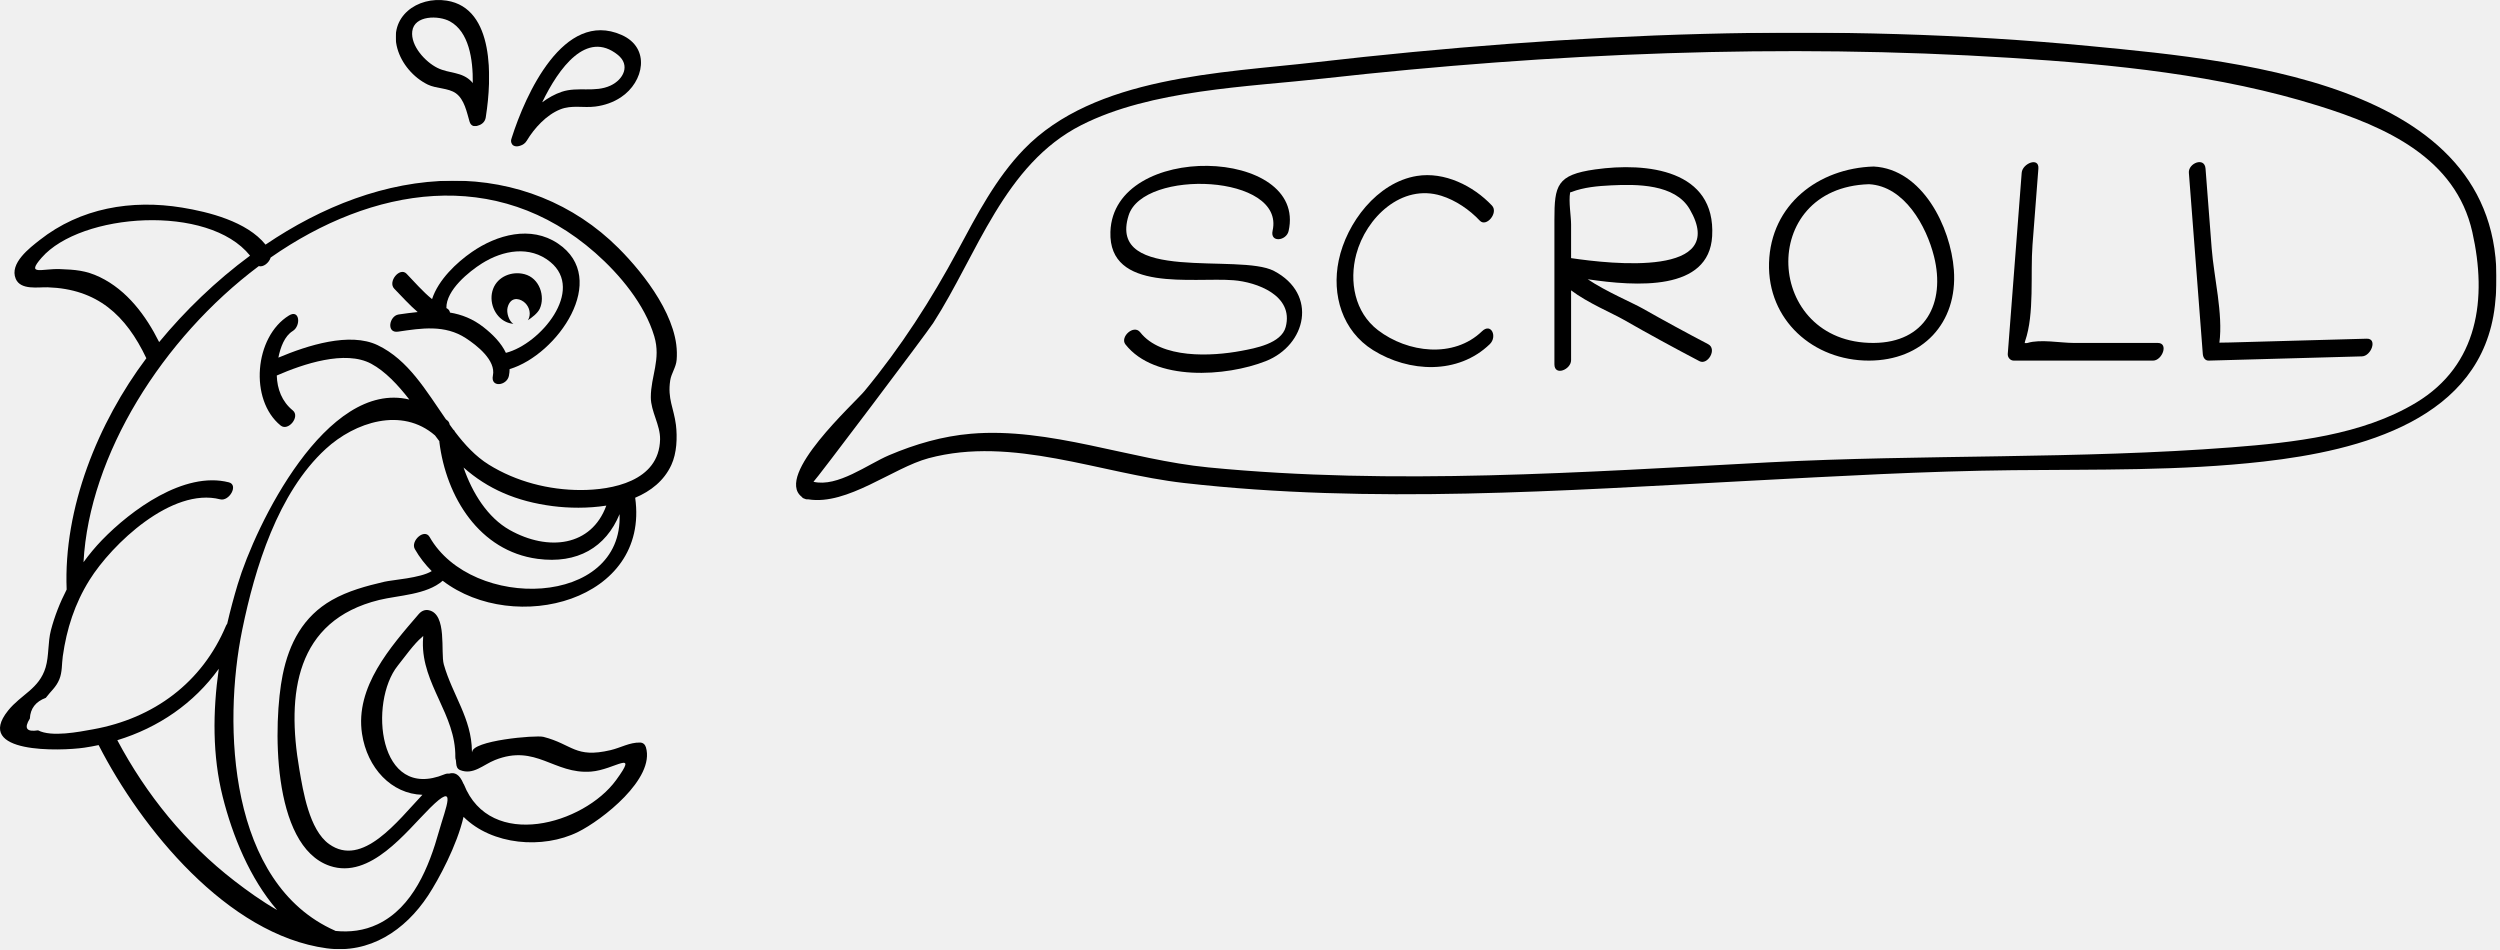
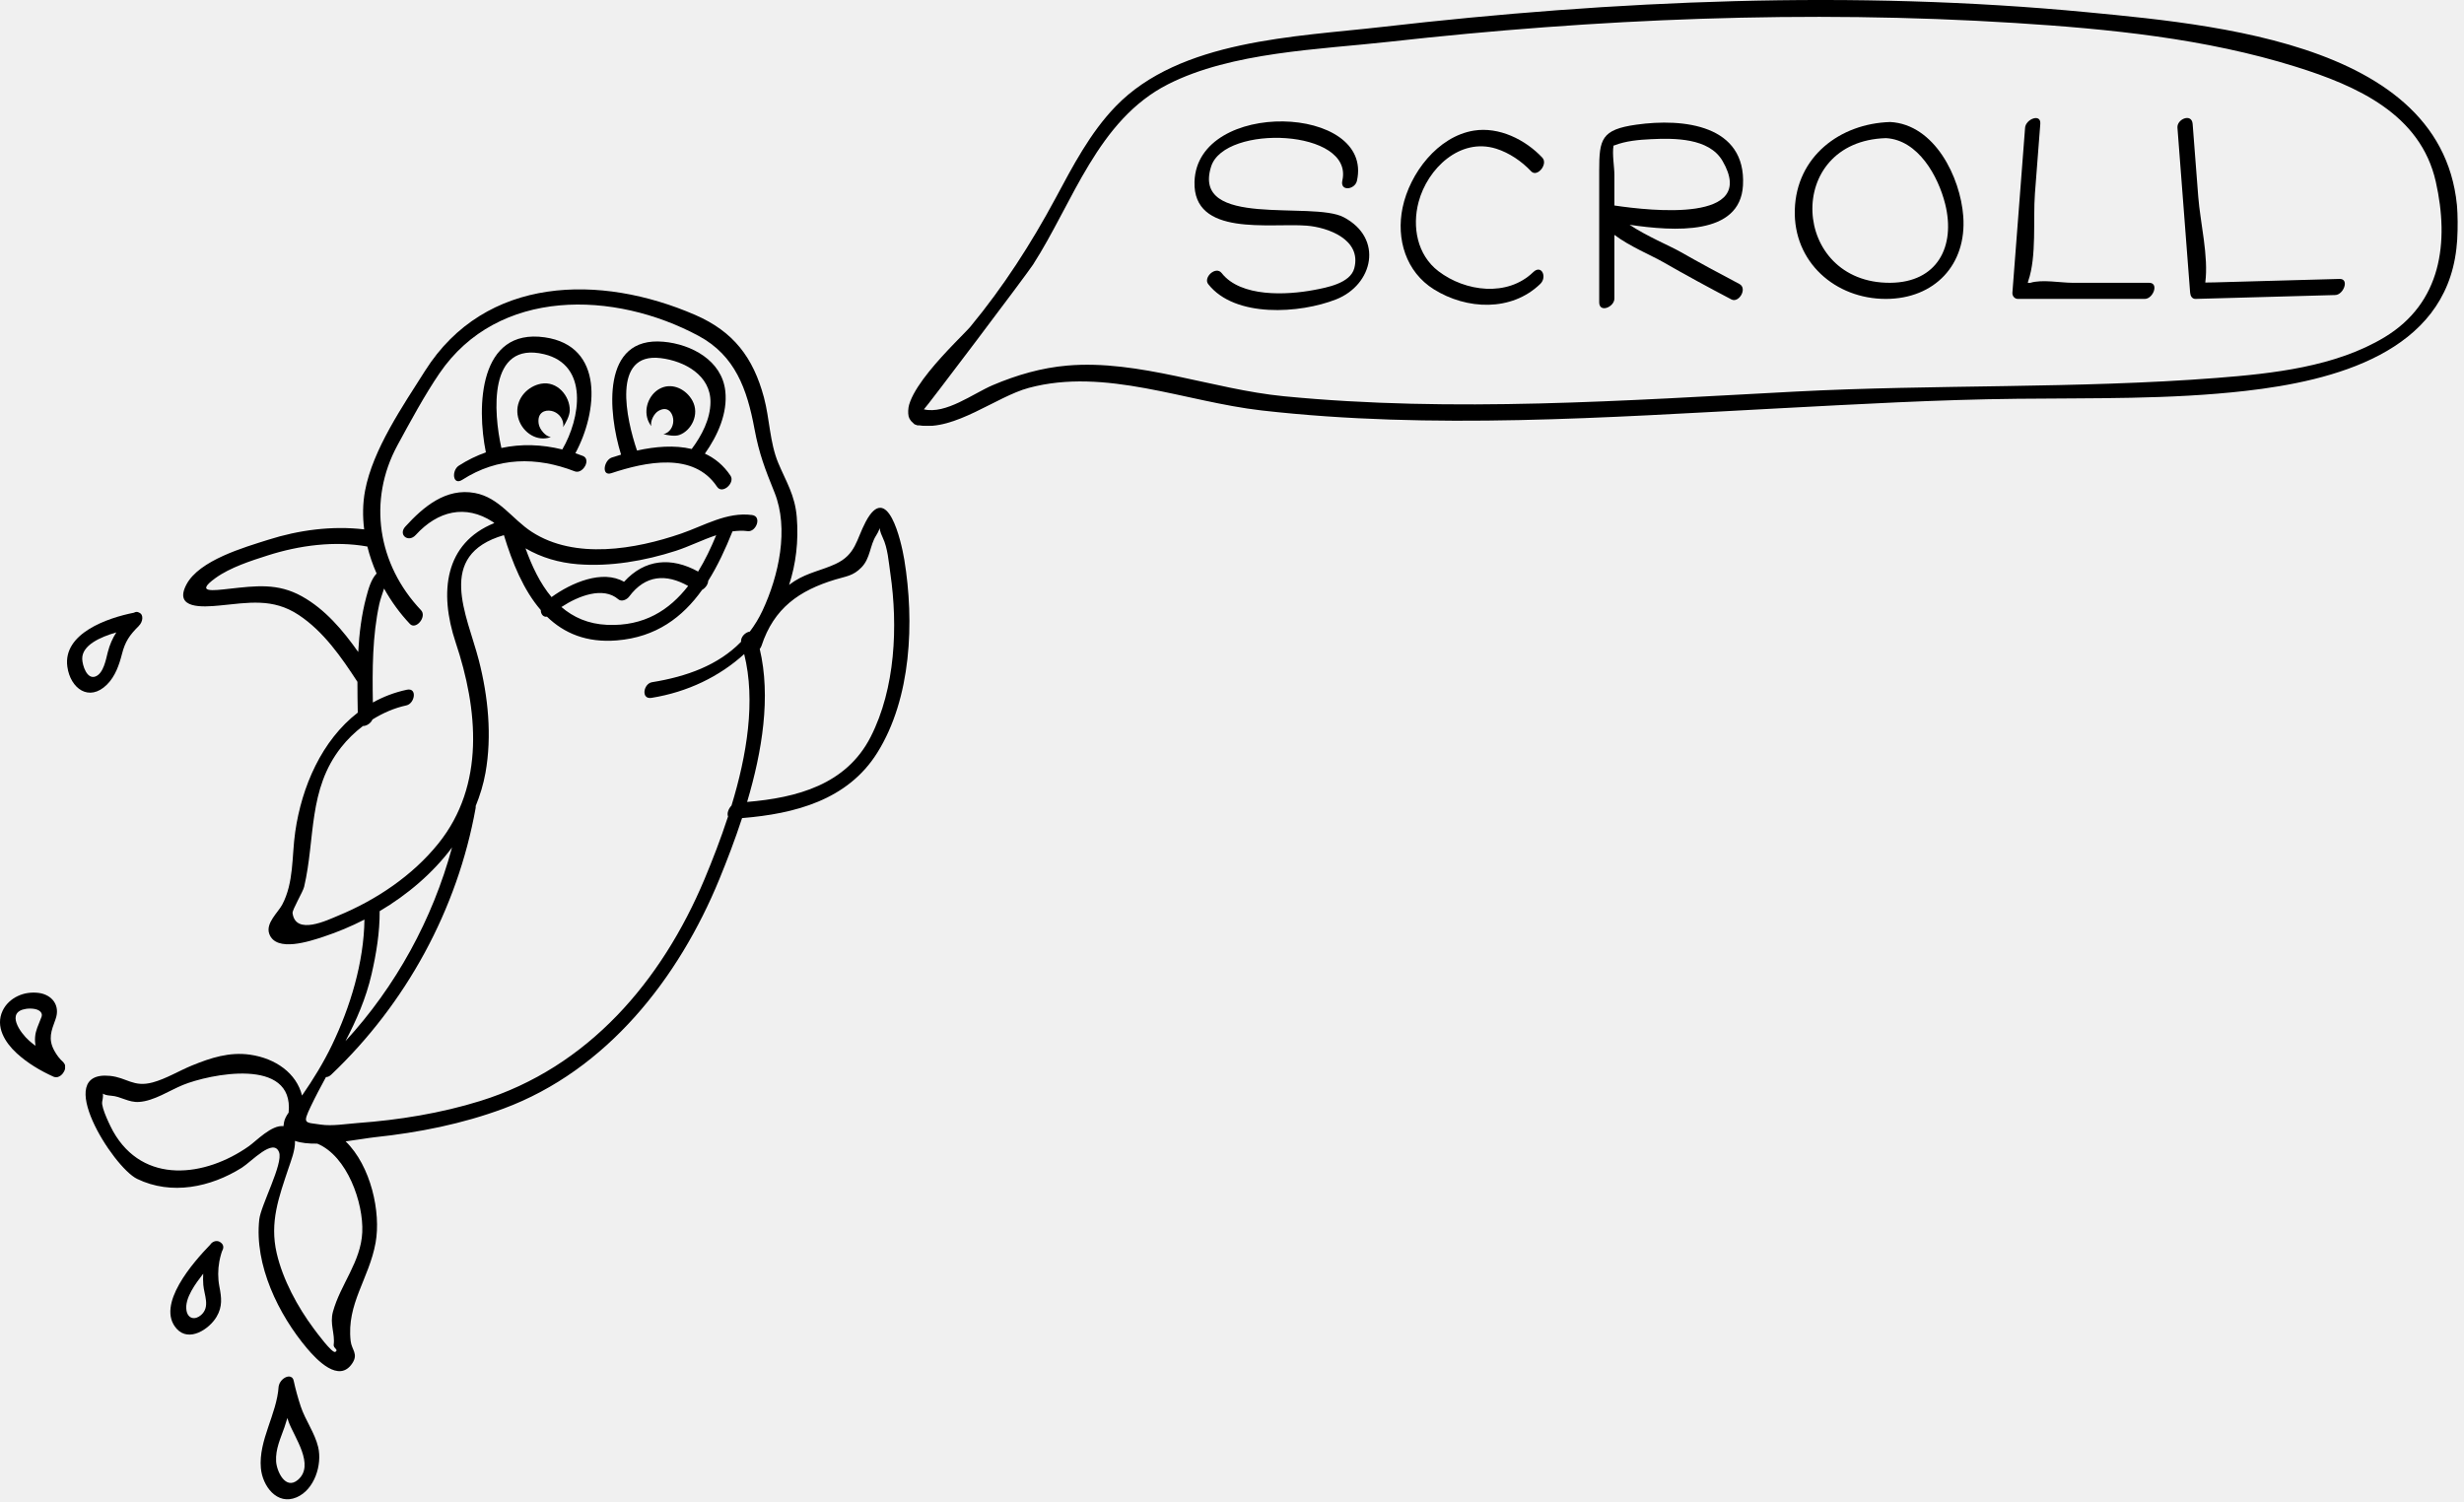
- <svg xmlns="http://www.w3.org/2000/svg" xmlns:xlink="http://www.w3.org/1999/xlink" width="258px" height="98px" viewBox="0 0 258 98" version="1.1">
+ <svg xmlns="http://www.w3.org/2000/svg" xmlns:xlink="http://www.w3.org/1999/xlink" width="279px" height="170px" viewBox="0 0 279 170" version="1.1">
  <defs>
-     <polygon id="path-1" points="0.15 0.412 175.64 0.412 175.64 48.649 0.15 48.649" />
-     <polygon id="path-3" points="0.839 0.044 10.476 0.044 10.476 13.066 0.839 13.066" />
-     <polygon id="path-5" points="0 0.689 69.86 0.689 69.86 80 0 80" />
+     <polygon id="path-1" points="0 0.615 7.391 0.615 7.391 10.204 0 10.204" />
+     <polygon id="path-3" points="0.813 0.226 176.302 0.226 176.302 48.462 0.813 48.462" />
  </defs>
  <g id="Page-1" stroke="none" stroke-width="1" fill="none" fill-rule="evenodd">
-     <g id="POST--VIDEO-Copy" transform="translate(-590, -746)">
-       <g id="Page-1" transform="translate(590, 745)">
-         <path d="M131.482,28.965 C127.906,27.084 114.246,30.29 116.474,23.227 C117.999,18.387 132.644,18.98 131.333,24.806 C131.047,26.081 132.755,25.863 132.984,24.841 C134.929,16.198 114.901,15.525 114.594,24.93 C114.388,31.223 123.118,29.591 127.302,29.921 C129.656,30.105 133.542,31.47 132.685,34.743 C132.237,36.456 129.53,36.94 128.099,37.209 C125.038,37.785 119.835,38.054 117.669,35.291 C117.002,34.441 115.553,35.785 116.145,36.541 C119.169,40.398 126.552,39.874 130.624,38.27 C134.823,36.614 136.03,31.357 131.482,28.965" id="Fill-1" fill="#000000" />
-         <path d="M148.749,21.205 C150.234,21.671 151.649,22.639 152.716,23.772 C153.391,24.489 154.666,22.953 153.972,22.216 C152.046,20.17 149.064,18.698 146.222,19.158 C142.129,19.82 138.961,23.997 138.155,27.877 C137.413,31.444 138.531,35.156 141.702,37.134 C145.411,39.447 150.471,39.682 153.745,36.518 C154.552,35.739 153.888,34.274 152.942,35.188 C150.027,38.005 145.269,37.415 142.208,35.075 C139.803,33.236 139.217,30.053 139.968,27.234 C140.974,23.458 144.655,19.92 148.749,21.205" id="Fill-3" fill="#000000" />
-         <path d="M162.136,27.638 L162.136,24.164 C162.136,23.289 161.869,21.84 162.037,20.856 C162.074,20.846 162.106,20.841 162.158,20.82 C163.469,20.319 164.884,20.197 166.275,20.129 C168.903,20.002 172.852,19.972 174.375,22.584 C178.472,29.61 166.301,28.256 162.136,27.638 M176.695,25.368 C177.08,18.516 169.975,17.727 164.607,18.486 C160.665,19.043 160.415,20.123 160.415,23.666 L160.415,28.642 C160.414,28.662 160.415,28.68 160.415,28.7 L160.415,38.596 C160.415,39.845 162.136,39.146 162.136,38.168 L162.136,30.963 C163.851,32.262 166.362,33.306 167.597,34.013 C170.164,35.482 172.765,36.9 175.386,38.274 C176.229,38.716 177.242,37.023 176.283,36.52 C174.007,35.327 171.748,34.099 169.514,32.832 C168.494,32.254 165.711,31.074 163.854,29.82 C168.859,30.559 176.372,31.08 176.695,25.368" id="Fill-5" fill="#000000" />
-         <path d="M193.369,36.391 C182.113,36.462 181.302,20.359 192.88,20.01 C196.535,20.204 198.809,24.33 199.593,27.474 C200.794,32.297 198.687,36.357 193.369,36.391 M193.369,18.185 C187.658,18.358 182.743,22.111 182.564,28.124 C182.39,34.036 187.139,38.222 192.88,38.215 C198.378,38.208 202.046,34.353 201.639,28.856 C201.31,24.43 198.401,18.454 193.369,18.185" id="Fill-7" fill="#000000" />
-         <path d="M222.682,36.391 L214.019,36.391 C212.654,36.391 210.553,35.983 209.246,36.391 C209.17,36.415 209.061,36.412 208.947,36.404 C208.953,36.339 208.967,36.271 208.991,36.203 C209.971,33.395 209.527,29.234 209.754,26.274 C209.956,23.65 210.159,21.025 210.361,18.4 C210.455,17.163 208.713,17.864 208.639,18.829 C208.16,25.058 207.681,31.288 207.202,37.517 C207.174,37.875 207.451,38.215 207.818,38.215 L222.193,38.215 C223.141,38.215 223.838,36.391 222.682,36.391" id="Fill-9" fill="#000000" />
-         <path d="M244.246,35.953 C241.364,36.033 238.482,36.113 235.6,36.192 C233.777,36.243 231.955,36.293 230.133,36.344 C229.781,36.353 229.407,36.347 229.042,36.362 C229.433,33.4 228.471,29.571 228.246,26.641 C228.034,23.894 227.823,21.147 227.611,18.4 C227.516,17.156 225.815,17.848 225.891,18.829 C226.37,25.058 226.849,31.288 227.328,37.517 C227.354,37.864 227.538,38.226 227.944,38.215 C233.215,38.069 238.486,37.923 243.758,37.777 C244.702,37.751 245.396,35.921 244.246,35.953" id="Fill-11" fill="#000000" />
-         <g id="Group-15" transform="translate(82, 3.9561)">
+     <g id="POST--VIDEO-Copy" transform="translate(-151, -608)">
+       <g id="Page-1" transform="translate(151, 607)">
+         <path d="M98.59,84.433 C95.823,89.862 90.218,91.334 84.596,91.807 C86.305,86.067 87.309,79.887 86.024,74.483 C86.11,74.381 86.18,74.266 86.223,74.135 C87.629,69.847 90.506,67.865 94.562,66.63 C95.835,66.242 96.587,66.226 97.537,65.257 C98.567,64.207 98.478,62.768 99.212,61.628 C99.93,60.513 99.279,60.474 99.957,61.887 C100.524,63.069 100.63,64.664 100.817,65.946 C101.683,71.895 101.383,78.952 98.59,84.433 M71.234,68.561 C73.076,66.08 75.432,65.954 77.92,67.351 C75.805,70.078 72.934,71.94 68.75,71.755 C66.596,71.66 64.918,70.894 63.57,69.735 C65.485,68.475 68.293,67.376 70.016,68.864 C70.385,69.183 70.988,68.891 71.234,68.561 M79.048,65.722 C76.026,64.05 73.014,64.289 70.66,66.88 C68.214,65.47 64.704,66.98 62.451,68.612 C61.152,67.065 60.23,65.105 59.504,63.092 C61.304,64.138 63.294,64.717 65.409,64.889 C69.11,65.188 73.014,64.506 76.526,63.372 C78.028,62.887 79.545,62.116 81.096,61.605 C80.504,63.035 79.836,64.437 79.048,65.722 M79.772,100.551 C74.931,112.097 66.587,121.879 54.392,125.665 C49.897,127.061 45.179,127.824 40.491,128.165 C39.203,128.26 37.617,128.537 36.322,128.344 C34.503,128.073 34.224,128.307 35.192,126.279 C35.74,125.133 36.322,124.038 36.91,122.96 C37.086,122.967 37.289,122.894 37.51,122.684 C45.982,114.637 51.79,103.997 53.858,92.496 C53.873,92.41 53.86,92.348 53.86,92.276 C54.352,91.068 54.738,89.813 54.972,88.502 C55.719,84.312 55.273,79.855 54.216,75.754 C52.899,70.639 49.262,63.862 57.058,61.596 C58.012,64.725 59.275,67.822 61.235,70.083 C61.228,70.532 61.509,70.901 61.936,70.831 C63.864,72.698 66.403,73.797 69.848,73.516 C74.302,73.152 77.293,70.886 79.505,67.789 C79.883,67.579 80.182,67.157 80.187,66.774 C81.269,65.054 82.155,63.138 82.939,61.171 C83.509,61.095 84.083,61.066 84.666,61.143 C85.611,61.268 86.312,59.473 85.155,59.319 C82.304,58.94 79.742,60.52 77.131,61.419 C71.945,63.203 65.107,64.395 60.22,61.23 C57.986,59.783 56.539,57.339 53.767,56.824 C50.497,56.216 47.943,58.384 45.895,60.629 C45.05,61.556 46.239,62.495 47.073,61.58 C49.572,58.839 52.714,58.088 55.802,60.094 C55.862,60.133 55.916,60.185 55.976,60.228 C50.351,62.496 49.692,68.058 51.596,73.753 C54.114,81.289 54.96,89.89 49.642,96.508 C46.707,100.16 42.579,102.921 38.268,104.695 C37.107,105.173 33.472,106.964 33.127,104.401 C33.075,104.018 34.299,102.003 34.436,101.42 C35.723,95.929 34.854,90.405 38.642,85.605 C39.335,84.727 40.169,83.915 41.094,83.21 C41.495,83.217 41.99,82.905 42.173,82.472 C43.369,81.727 44.673,81.162 46.012,80.875 C46.967,80.67 47.287,78.84 46.066,79.102 C44.66,79.403 43.381,79.9 42.219,80.55 C42.157,76.836 42.162,73.01 42.949,69.392 C43.041,68.974 43.304,68.191 43.488,67.644 C44.311,69.12 45.306,70.481 46.416,71.652 C47.094,72.367 48.368,70.83 47.672,70.095 C42.776,64.93 41.6,57.686 45.01,51.408 C46.447,48.762 48.067,45.761 49.754,43.284 C56.4,33.53 69.58,33.911 79.104,39.034 C83.258,41.269 84.595,45.082 85.428,49.555 C85.968,52.453 86.638,54.122 87.699,56.765 C89.352,60.875 88.192,66.187 86.329,70.161 C85.92,71.033 85.44,71.81 84.905,72.516 C84.398,72.583 83.856,73.126 83.908,73.675 C81.325,76.325 77.749,77.616 73.83,78.249 C72.861,78.406 72.542,80.221 73.776,80.022 C77.867,79.361 81.468,77.606 84.265,75.064 C85.588,80.36 84.567,86.521 82.829,92.216 C82.481,92.57 82.289,93.124 82.439,93.451 C81.616,95.971 80.681,98.381 79.772,100.551 M41.02,140.531 C40.867,143.888 38.555,146.427 37.702,149.525 C37.315,150.935 37.952,152.016 37.784,153.264 C37.728,153.687 38.383,153.818 37.971,154.082 C37.629,154.302 35.816,151.833 35.534,151.455 C33.688,148.976 32.034,145.925 31.334,142.92 C30.508,139.371 31.586,136.534 32.676,133.257 C32.93,132.493 33.444,131.236 33.402,130.185 C34.066,130.427 34.952,130.512 35.929,130.501 C39.322,131.905 41.17,137.213 41.02,140.531 M28.18,130.788 C23.256,134.264 16.233,135.195 12.802,129.097 C12.629,128.789 11.422,126.439 11.572,125.741 C11.668,125.298 11.675,125.016 11.649,124.836 C11.803,124.938 12.084,125.038 12.572,125.071 C13.708,125.146 14.531,125.859 15.755,125.777 C17.444,125.663 19.178,124.486 20.694,123.863 C23.665,122.643 33.322,120.621 32.682,126.982 C32.426,127.346 32.223,127.716 32.164,128.063 C32.135,128.242 32.113,128.388 32.097,128.521 C30.77,128.343 29.014,130.199 28.18,130.788 M51.185,96.963 C48.974,105.101 44.834,112.674 39.118,118.889 C40.344,116.534 41.43,114.105 42.076,111.3 C42.608,108.995 43.003,106.559 42.989,104.174 C46.152,102.303 49.016,99.863 51.185,96.963 M34.194,68.53 C31.444,66.997 28.977,67.338 25.946,67.67 C24.195,67.862 22.011,68.181 24.394,66.458 C26.063,65.252 28.426,64.496 30.333,63.888 C33.89,62.755 37.884,62.219 41.596,62.886 C41.854,63.928 42.208,64.951 42.643,65.939 C41.991,66.63 41.703,67.753 41.474,68.604 C40.934,70.612 40.679,72.712 40.561,74.831 C38.825,72.364 36.811,69.989 34.194,68.53 M98.014,60.102 C96.951,62.118 96.913,63.786 94.615,64.857 C93.048,65.587 91.516,65.824 89.995,66.781 C89.769,66.923 89.562,67.079 89.35,67.231 C90.116,64.877 90.442,62.294 90.218,59.547 C90.017,57.072 89.025,55.575 88.125,53.432 C87.152,51.112 87.155,48.435 86.497,45.986 C85.283,41.476 83.051,38.541 78.713,36.659 C68.006,32.014 54.961,32.185 48.128,42.99 C45.621,46.954 42.216,51.889 41.337,56.563 C41.067,58.002 41.052,59.478 41.235,60.945 C37.607,60.516 33.847,61.016 30.388,62.115 C27.666,62.979 22.551,64.428 21.1,67.204 C19.648,69.982 22.98,69.745 24.841,69.566 C28.104,69.251 30.885,68.688 33.82,70.634 C36.647,72.507 38.648,75.41 40.472,78.205 C40.471,79.379 40.488,80.545 40.51,81.694 C36.446,84.831 34.164,90.055 33.426,95.212 C33.031,97.972 33.292,100.925 31.948,103.45 C31.485,104.32 30.059,105.533 30.486,106.737 C31.249,108.887 35.127,107.564 36.642,107.066 C38.201,106.552 39.757,105.902 41.267,105.128 C41.202,109.989 39.653,115.046 37.592,119.331 C36.628,121.336 35.464,123.227 34.199,125.055 C33.574,122.532 31.216,120.845 28.316,120.427 C25.985,120.092 23.868,120.779 21.745,121.647 C20.282,122.246 18.81,123.156 17.287,123.567 C15.107,124.156 14.37,123.014 12.438,122.825 C5.875,122.182 12.763,133.152 15.524,134.489 C19.423,136.379 23.852,135.434 27.369,133.234 C28.475,132.542 30.959,129.795 31.599,131.473 C32.09,132.76 29.534,137.478 29.357,139.089 C28.789,144.227 31.525,149.849 34.779,153.697 C35.83,154.938 38.388,157.686 39.9,155.357 C40.593,154.288 39.819,153.865 39.704,152.845 C39.228,148.619 41.791,145.8 42.528,141.722 C43.152,138.272 41.997,133.022 39.136,130.243 C40.511,130.063 41.746,129.846 42.443,129.772 C47.397,129.248 52.332,128.27 57.01,126.533 C68.698,122.194 76.836,111.814 81.463,100.528 C82.332,98.407 83.228,96.074 84.025,93.637 C89.971,93.151 95.967,91.614 99.332,86.241 C103.212,80.047 103.542,71.379 102.398,64.396 C102.039,62.214 100.471,55.44 98.014,60.102" id="Fill-1" fill="#000000" />
+         <path d="M9.31,75.621 C9.27,74.068 11.334,73.14 13.171,72.609 C12.746,73.271 12.421,73.994 12.197,74.877 C11.992,75.683 11.723,77.231 10.832,77.592 C9.841,77.993 9.331,76.341 9.31,75.621 M12.114,78.516 C13.053,77.58 13.495,76.292 13.816,75.036 C14.168,73.663 14.661,72.923 15.701,71.897 C15.713,71.885 15.719,71.87 15.73,71.857 C16.183,71.421 16.282,70.602 15.786,70.389 C15.77,70.376 15.752,70.371 15.738,70.36 C15.726,70.357 15.719,70.351 15.707,70.348 C15.559,70.263 15.373,70.262 15.161,70.38 C12.197,70.965 7.107,72.704 7.625,76.488 C7.963,78.963 10.092,80.526 12.114,78.516" id="Fill-3" fill="#000000" />
+         <path d="M22.776,149.9 C22.104,150.496 21.276,150.359 21.114,149.385 C20.881,147.994 22.184,146.302 23.009,145.227 C22.988,145.651 22.986,146.075 23.021,146.497 C23.119,147.652 23.818,148.974 22.776,149.9 M25.02,141.72 C24.704,141.415 24.111,141.462 23.787,141.96 C21.964,143.846 17.569,148.765 20.009,151.467 C21.408,153.017 23.692,151.51 24.522,150.106 C25.211,148.943 25.084,147.927 24.839,146.668 C24.66,145.738 24.666,144.779 24.835,143.848 C24.891,143.536 24.972,143.228 25.059,142.924 C25.067,142.897 25.117,142.755 25.149,142.658 C25.385,142.272 25.289,141.912 25.02,141.72" id="Fill-5" fill="#000000" />
+         <path d="M33.731,168.572 C32.325,169.769 31.324,167.594 31.263,166.468 C31.187,165.068 31.762,163.896 32.211,162.607 C32.331,162.265 32.437,161.918 32.54,161.569 C32.59,161.715 32.631,161.865 32.685,162.01 C33.327,163.753 35.687,166.907 33.731,168.572 M34.046,160.239 C33.733,159.287 33.464,158.317 33.252,157.338 C33.251,157.329 33.245,157.326 33.243,157.317 C33.22,157.203 33.18,157.114 33.119,157.05 C33.104,157.031 33.09,157.013 33.075,156.997 C33.05,156.978 33.025,156.963 32.997,156.949 C32.683,156.745 32.191,156.953 31.867,157.328 C31.857,157.339 31.849,157.351 31.839,157.362 C31.785,157.429 31.734,157.497 31.693,157.572 C31.656,157.636 31.633,157.703 31.61,157.772 C31.597,157.813 31.585,157.852 31.577,157.894 C31.572,157.925 31.554,157.953 31.552,157.984 C31.347,161.158 29.259,164.066 29.539,167.241 C29.715,169.246 31.348,171.504 33.589,170.547 C35.604,169.687 36.502,166.863 36.026,164.853 C35.647,163.256 34.566,161.814 34.046,160.239" id="Fill-7" fill="#000000" />
+         <g id="Group-11" transform="translate(0, 112.774)">
          <mask id="mask-2" fill="white">
            <use xlink:href="#path-1" />
          </mask>
-           <g id="Clip-14" />
-           <path d="M167.344,38.596 C161.782,41.954 154.655,42.716 148.321,43.208 C132.483,44.437 116.468,43.922 100.588,44.756 C81.368,45.764 61.904,47.153 42.694,45.279 C34.628,44.492 26.302,41.115 18.2,41.806 C15.266,42.057 12.457,42.876 9.754,44.022 C7.546,44.959 4.446,47.351 1.95,46.764 C2.027,46.804 13.624,31.44 14.313,30.369 C18.858,23.297 21.617,14.008 29.588,9.958 C36.809,6.289 46.775,6.017 54.661,5.138 C78.086,2.524 101.947,1.528 125.484,3.013 C136.142,3.686 147.053,4.765 157.289,7.968 C164.203,10.131 171.42,13.334 173.144,20.992 C174.688,27.853 173.781,34.71 167.344,38.596 M133.7,1.799 C107.278,-0.737 80.192,0.434 53.855,3.46 C44.035,4.588 30.959,4.911 23.665,12.454 C20.769,15.449 18.814,19.218 16.86,22.852 C14.079,28.025 10.967,32.86 7.223,37.392 C6.161,38.677 -2.077,46.089 0.73,48.31 C0.8,48.404 0.897,48.482 1.053,48.518 C1.174,48.581 1.297,48.591 1.419,48.576 C5.442,49.228 10.145,45.322 13.827,44.333 C22.496,42.006 31.515,45.903 40.184,46.888 C59.516,49.086 79.201,47.678 98.566,46.66 C107.614,46.185 116.668,45.664 125.73,45.568 C134.357,45.476 143.008,45.653 151.596,44.677 C161.544,43.546 174.142,40.365 175.476,28.565 C178.034,5.917 150.009,3.364 133.7,1.799" id="Fill-13" fill="#000000" mask="url(#mask-2)" />
+           <g id="Clip-10" />
+           <path d="M2.95,2.463 C3.434,2.39 4.428,2.4 4.686,2.942 C4.815,3.214 4.693,3.378 4.595,3.64 C4.338,4.323 4.04,4.885 3.976,5.63 C3.947,5.97 3.969,6.31 4.016,6.647 C3.775,6.463 3.536,6.276 3.31,6.077 C2.286,5.179 0.607,2.819 2.95,2.463 M7.346,9.333 C7.356,9.296 7.368,9.26 7.376,9.223 C7.392,9.142 7.393,9.064 7.388,8.985 C7.387,8.952 7.385,8.92 7.378,8.888 C7.364,8.819 7.336,8.755 7.3,8.693 C7.28,8.658 7.259,8.625 7.231,8.593 C7.208,8.566 7.2,8.531 7.171,8.506 C6.748,8.138 6.402,7.668 6.137,7.176 C5.428,5.859 5.808,4.955 6.286,3.647 C6.849,2.102 5.927,0.864 4.357,0.651 C2.764,0.435 1.006,1.182 0.297,2.677 C-0.555,4.474 0.565,6.265 1.872,7.471 C3.086,8.591 4.588,9.487 6.095,10.161 C6.105,10.166 6.116,10.163 6.126,10.167 C6.199,10.192 6.27,10.205 6.346,10.203 C6.398,10.205 6.448,10.203 6.499,10.193 C6.531,10.185 6.56,10.175 6.592,10.163 C6.681,10.133 6.764,10.093 6.846,10.035 C6.846,10.034 6.847,10.033 6.848,10.032 C6.94,9.965 7.023,9.888 7.096,9.796 C7.113,9.776 7.125,9.756 7.14,9.736 C7.189,9.669 7.233,9.602 7.269,9.527 C7.303,9.463 7.324,9.4 7.346,9.333" id="Fill-9" fill="#000000" mask="url(#mask-2)" />
        </g>
-         <g id="Group-18" transform="translate(40, 0.9561)">
+         <path d="M72.129,52.017 C70.929,48.503 69.211,40.865 74.817,41.552 C77.52,41.883 80.472,43.497 80.448,46.537 C80.434,48.452 79.462,50.315 78.321,51.842 C76.373,51.376 74.196,51.563 72.129,52.017 M79.815,52.365 C81.271,50.309 82.408,47.778 82.125,45.265 C81.736,41.822 78.307,39.981 75.125,39.696 C68.048,39.06 68.844,47.709 70.323,52.482 C69.971,52.586 69.622,52.693 69.284,52.805 C68.374,53.106 68.056,54.967 69.231,54.578 C73.08,53.302 78.537,52.124 81.195,56.12 C81.792,57.016 83.255,55.675 82.72,54.871 C81.93,53.684 80.933,52.884 79.815,52.365" id="Fill-12" fill="#000000" />
+         <path d="M63.669,51.894 C61.352,51.322 59.026,51.242 56.773,51.727 C55.884,47.763 55.231,39.584 61.606,41.106 C66.71,42.325 65.715,48.398 63.669,51.894 M61.676,39.196 C54.221,38.135 53.957,47.023 55.017,52.224 C53.976,52.593 52.954,53.084 51.964,53.721 C51.106,54.27 51.252,56.029 52.348,55.327 C56.359,52.755 60.721,52.685 65.087,54.374 C65.985,54.722 66.99,53.011 65.984,52.621 C65.707,52.514 65.429,52.414 65.15,52.321 C67.666,47.673 68.468,40.163 61.676,39.196" id="Fill-14" fill="#000000" />
+         <path d="M152.145,25.596 C148.569,23.715 134.908,26.921 137.135,19.859 C138.662,15.019 153.306,15.612 151.996,21.438 C151.708,22.712 153.416,22.495 153.647,21.473 C155.591,12.829 135.564,12.157 135.255,21.562 C135.049,27.854 143.779,26.223 147.965,26.552 C150.319,26.737 154.205,28.101 153.347,31.375 C152.899,33.087 150.192,33.571 148.76,33.84 C145.701,34.416 140.498,34.686 138.332,31.923 C137.665,31.073 136.215,32.417 136.807,33.172 C139.832,37.029 147.213,36.506 151.285,34.901 C155.486,33.246 156.692,27.988 152.145,25.596" id="Fill-16" fill="#000000" />
+         <path d="M169.411,17.836 C170.896,18.302 172.311,19.27 173.378,20.403 C174.053,21.12 175.328,19.584 174.634,18.847 C172.708,16.801 169.726,15.329 166.885,15.789 C162.791,16.451 159.624,20.628 158.817,24.508 C158.075,28.075 159.193,31.787 162.364,33.765 C166.073,36.078 171.133,36.313 174.407,33.149 C175.214,32.37 174.55,30.905 173.604,31.819 C170.689,34.636 165.931,34.046 162.87,31.706 C160.466,29.867 159.879,26.684 160.63,23.865 C161.636,20.089 165.316,16.551 169.411,17.836" id="Fill-18" fill="#000000" />
+         <path d="M182.799,24.27 L182.799,20.796 C182.799,19.921 182.532,18.472 182.7,17.488 C182.737,17.478 182.769,17.473 182.821,17.452 C184.132,16.951 185.547,16.829 186.938,16.761 C189.566,16.634 193.515,16.604 195.038,19.216 C199.135,26.242 186.964,24.888 182.799,24.27 M197.358,22 C197.743,15.148 190.638,14.359 185.27,15.118 C181.328,15.675 181.078,16.755 181.078,20.298 L181.078,25.274 C181.077,25.294 181.078,25.312 181.078,25.332 L181.078,35.228 C181.078,36.477 182.799,35.778 182.799,34.8 L182.799,27.595 C184.514,28.894 187.025,29.938 188.26,30.645 C190.827,32.114 193.428,33.532 196.049,34.906 C196.892,35.348 197.905,33.655 196.946,33.152 C194.67,31.959 192.411,30.731 190.177,29.464 C189.157,28.886 186.374,27.706 184.517,26.452 C189.522,27.191 197.035,27.712 197.358,22" id="Fill-20" fill="#000000" />
+         <path d="M214.031,33.022 C202.775,33.093 201.964,16.99 213.542,16.641 C217.197,16.835 219.471,20.961 220.255,24.105 C221.456,28.928 219.349,32.988 214.031,33.022 M214.031,14.816 C208.32,14.989 203.405,18.742 203.226,24.755 C203.052,30.667 207.801,34.853 213.542,34.846 C219.04,34.839 222.708,30.984 222.301,25.487 C221.972,21.061 219.063,15.085 214.031,14.816" id="Fill-22" fill="#000000" />
+         <path d="M243.345,33.022 L234.682,33.022 C233.317,33.022 231.216,32.614 229.909,33.022 C229.833,33.046 229.724,33.043 229.61,33.035 C229.616,32.97 229.63,32.902 229.654,32.834 C230.634,30.026 230.19,25.865 230.417,22.905 C230.619,20.281 230.822,17.656 231.024,15.031 C231.118,13.794 229.376,14.495 229.302,15.46 C228.823,21.689 228.344,27.919 227.865,34.148 C227.837,34.506 228.114,34.846 228.481,34.846 L242.856,34.846 C243.804,34.846 244.501,33.022 243.345,33.022" id="Fill-24" fill="#000000" />
+         <path d="M264.908,32.584 C262.026,32.664 259.144,32.744 256.262,32.823 C254.439,32.874 252.617,32.924 250.795,32.975 C250.443,32.984 250.069,32.978 249.704,32.993 C250.095,30.031 249.133,26.202 248.908,23.272 C248.696,20.525 248.485,17.778 248.273,15.031 C248.178,13.787 246.477,14.479 246.553,15.46 C247.032,21.689 247.511,27.919 247.99,34.148 C248.016,34.495 248.2,34.857 248.606,34.846 C253.877,34.7 259.148,34.554 264.42,34.408 C265.364,34.382 266.058,32.552 264.908,32.584" id="Fill-26" fill="#000000" />
+         <g id="Group-30" transform="translate(102, 0.774)">
          <mask id="mask-4" fill="white">
            <use xlink:href="#path-3" />
          </mask>
-           <g id="Clip-17" />
-           <path d="M6.437,2.253 C8.373,3.318 8.824,6.106 8.791,8.629 C8.756,8.588 8.733,8.539 8.696,8.499 C7.678,7.41 6.386,7.665 5.139,7.049 C3.909,6.441 2.359,4.784 2.545,3.269 C2.749,1.61 5.272,1.612 6.437,2.253 M4.143,8.772 C5.018,9.202 6.26,9.108 7.045,9.671 C7.93,10.305 8.171,11.628 8.459,12.598 C8.604,13.085 8.994,13.143 9.366,12.992 C9.718,12.896 10.054,12.618 10.125,12.183 C10.125,12.177 10.126,12.17 10.128,12.163 C10.143,12.106 10.149,12.05 10.153,11.993 C10.742,8.215 11.069,0.895 6.11,0.111 C3.052,-0.372 0.095,1.795 1.008,5.053 C1.452,6.637 2.675,8.05 4.143,8.772" id="Fill-16" fill="#000000" mask="url(#mask-4)" />
+           <g id="Clip-29" />
+           <path d="M168.007,38.41 C162.445,41.767 155.318,42.529 148.984,43.022 C133.146,44.251 117.131,43.736 101.251,44.569 C82.031,45.578 62.567,46.967 43.358,45.093 C35.291,44.306 26.965,40.928 18.862,41.62 C15.929,41.87 13.12,42.69 10.417,43.836 C8.209,44.773 5.109,47.164 2.612,46.578 C2.69,46.617 14.287,31.253 14.976,30.183 C19.521,23.11 22.28,13.822 30.251,9.771 C37.473,6.103 47.438,5.83 55.323,4.952 C78.749,2.337 102.61,1.341 126.147,2.826 C136.805,3.499 147.716,4.579 157.952,7.782 C164.866,9.944 172.083,13.148 173.807,20.805 C175.351,27.666 174.444,34.523 168.007,38.41 M134.363,1.613 C107.941,-0.923 80.855,0.247 54.518,3.273 C44.698,4.402 31.622,4.724 24.328,12.268 C21.432,15.262 19.477,19.032 17.523,22.666 C14.742,27.838 11.63,32.673 7.886,37.206 C6.824,38.49 -1.414,45.903 1.393,48.123 C1.463,48.218 1.56,48.295 1.716,48.331 C1.836,48.395 1.96,48.404 2.081,48.389 C6.105,49.041 10.808,45.136 14.49,44.147 C23.158,41.819 32.178,45.717 40.847,46.702 C60.179,48.9 79.864,47.492 99.229,46.474 C108.277,45.998 117.331,45.477 126.393,45.382 C135.02,45.289 143.671,45.467 152.259,44.49 C162.207,43.359 174.805,40.178 176.139,28.378 C178.697,5.731 150.672,3.178 134.363,1.613" id="Fill-28" fill="#000000" mask="url(#mask-4)" />
        </g>
-         <path d="M63.745,6.651 C65.085,7.72 64.349,9.206 63.007,9.831 C61.4,10.579 59.627,9.915 57.972,10.473 C57.25,10.716 56.577,11.098 55.952,11.559 C57.681,7.989 60.533,4.088 63.745,6.651 M52.749,15.626 C52.75,15.641 52.75,15.656 52.751,15.67 C52.759,15.699 52.77,15.725 52.783,15.751 C52.887,16.103 53.298,16.182 53.703,16.031 C53.952,15.956 54.196,15.798 54.361,15.523 C55.143,14.218 56.385,12.862 57.816,12.289 C59.018,11.807 60.211,12.158 61.454,11.994 C62.391,11.871 63.29,11.564 64.079,11.039 C66.471,9.451 67.162,5.941 64.148,4.606 C58.149,1.951 54.211,10.819 52.814,15.211 C52.751,15.368 52.727,15.508 52.749,15.626" id="Fill-19" fill="#000000" />
-         <g id="Group-23" transform="translate(0, 18.9561)">
-           <mask id="mask-6" fill="white">
-             <use xlink:href="#path-5" />
-           </mask>
-           <g id="Clip-22" />
-           <path d="M67.164,23.048 C67.166,24.512 68.151,25.911 68.12,27.39 C68.028,31.744 63.111,32.614 59.942,32.615 C56.64,32.616 53.266,31.745 50.458,30.003 C49.081,29.149 47.972,27.942 46.956,26.607 C46.914,26.5 46.856,26.423 46.778,26.377 C46.651,26.207 46.528,26.032 46.404,25.859 C46.378,25.712 46.324,25.572 46.198,25.461 C46.138,25.408 46.08,25.369 46.02,25.319 C43.985,22.39 42.144,19.178 38.967,17.662 C36.093,16.291 31.739,17.683 28.728,18.952 C28.939,17.888 29.371,16.721 30.207,16.208 C31.08,15.673 30.934,13.919 29.823,14.601 C26.242,16.8 25.707,23.313 28.962,25.958 C29.744,26.592 31.001,25.038 30.218,24.401 C29.09,23.485 28.606,22.187 28.563,20.796 C31.27,19.616 35.624,18.136 38.312,19.583 C39.759,20.361 41.079,21.778 42.243,23.276 C33.687,21.217 26.38,36.198 24.529,42.354 C24.132,43.673 23.766,45.034 23.445,46.422 C23.406,46.482 23.36,46.531 23.33,46.603 C20.863,52.485 15.88,56.178 9.602,57.31 C8.148,57.572 5.325,58.139 3.929,57.415 C2.736,57.604 2.454,57.199 3.082,56.199 C3.131,55.162 3.679,54.45 4.727,54.061 C5.243,53.366 5.781,52.983 6.123,52.152 C6.435,51.397 6.367,50.564 6.479,49.772 C6.88,46.935 7.709,44.35 9.233,41.906 C11.544,38.197 17.739,32.299 22.721,33.575 C23.654,33.815 24.645,32.085 23.619,31.821 C18.997,30.638 13.496,34.711 10.527,37.779 C9.838,38.491 9.204,39.257 8.618,40.062 C9.217,29.001 16.753,16.964 26.707,9.506 C27.163,9.646 27.768,9.17 27.933,8.621 C38.387,1.328 51.206,-0.863 61.44,8.144 C63.945,10.348 66.548,13.454 67.525,16.762 C68.227,19.138 67.162,20.85 67.164,23.048 M47.837,30.29 C50.318,32.487 53.267,33.791 57.05,34.276 C58.674,34.484 60.654,34.523 62.571,34.223 C61.037,38.439 56.58,38.971 52.601,36.739 C50.326,35.463 48.745,32.926 47.837,30.29 M44.337,37.463 C43.809,36.535 42.334,37.87 42.813,38.712 C43.299,39.566 43.892,40.317 44.555,40.982 C43.401,41.704 40.518,41.881 39.659,42.082 C37.808,42.516 35.921,43.02 34.255,43.969 C31.292,45.656 29.831,48.428 29.17,51.697 C28.19,56.54 27.966,69.362 34.047,71.408 C38.215,72.81 41.897,67.892 44.373,65.433 C47.279,62.547 45.985,65.394 45.301,67.84 C44.29,71.458 42.624,75.692 38.977,77.424 C37.561,78.096 36.087,78.266 34.613,78.115 C34.599,78.108 34.593,78.094 34.578,78.088 C23.601,73.236 22.972,56.919 25,47.028 C26.308,40.649 28.679,32.908 33.612,28.375 C36.636,25.596 41.479,24.014 44.895,26.981 C45.043,27.189 45.196,27.384 45.347,27.583 C45.348,27.605 45.338,27.627 45.341,27.649 C46.039,33.326 49.47,38.918 55.477,39.717 C59.585,40.264 62.528,38.535 63.94,35.103 C64.334,44.724 48.701,45.126 44.337,37.463 M41.05,50.74 C41.714,49.911 42.746,48.453 43.545,47.801 C43.594,47.761 43.638,47.718 43.677,47.673 C43.663,47.842 43.651,48.03 43.644,48.262 C43.528,52.682 47.047,55.768 46.99,60.168 C46.989,60.298 47.01,60.405 47.047,60.495 C47.059,60.616 47.07,60.736 47.082,60.858 C47.111,61.159 47.188,61.398 47.494,61.52 C48.834,62.055 49.858,60.968 51.077,60.481 C55.316,58.786 57.152,61.966 60.992,61.673 C63.42,61.488 65.979,59.261 63.581,62.552 C60.258,67.112 50.609,69.877 47.876,62.995 C47.863,62.962 47.84,62.947 47.824,62.918 C47.421,61.947 46.923,61.713 46.35,61.881 C46.214,61.865 46.062,61.876 45.875,61.953 C39.016,64.781 38.04,54.503 41.05,50.74 M12.107,58.433 C16.369,57.132 20.011,54.624 22.578,51.064 C21.948,55.506 21.921,60.056 22.984,64.274 C23.996,68.291 25.774,72.689 28.599,75.959 C26.991,75.036 25.495,73.954 24.213,72.965 C19.144,69.053 15.102,64.061 12.107,58.433 M10.306,10.642 C8.85,9.941 7.728,9.875 6.199,9.815 C4.35,9.742 2.643,10.535 4.288,8.646 C8.327,4.005 21.51,3.048 25.806,8.427 C22.263,11.042 19.086,14.121 16.424,17.348 C15.063,14.616 13.107,11.992 10.306,10.642 M46.643,0.689 C39.829,0.737 33.196,3.365 27.404,7.289 C25.478,4.891 21.505,3.911 18.793,3.467 C13.58,2.614 8.302,3.501 4.092,6.819 C3.096,7.605 0.939,9.219 1.627,10.824 C2.136,12.013 3.966,11.661 4.918,11.693 C10.049,11.862 12.996,14.577 15.103,19.014 C10.113,25.657 6.535,34.486 6.879,42.885 C6.188,44.227 5.632,45.637 5.252,47.092 C4.931,48.321 5.062,49.734 4.708,50.919 C4.041,53.147 2.179,53.699 0.834,55.375 C-2.756,59.85 6.255,59.563 8.701,59.204 C9.2,59.131 9.692,59.04 10.178,58.937 C14.547,67.492 23.459,78.522 33.714,79.909 C38.14,80.508 41.81,78.064 44.179,74.462 C45.278,72.791 47.162,69.281 47.838,66.343 C50.778,69.273 56.023,69.695 59.65,67.904 C62.119,66.685 67.638,62.404 66.656,59.155 C66.571,58.875 66.364,58.683 66.06,58.675 C64.97,58.65 64.069,59.209 63.012,59.458 C59.344,60.321 59.09,58.858 56.08,58.087 C55.295,57.886 48.616,58.473 48.732,59.687 C48.728,59.642 48.71,59.612 48.702,59.572 C48.678,56.201 46.689,53.754 45.801,50.613 C45.449,49.365 46.175,45.419 44.248,45.018 C43.834,44.932 43.481,45.106 43.21,45.42 C40.301,48.804 36.63,52.934 37.36,57.768 C37.895,61.309 40.406,63.983 43.593,64.068 C41.058,66.745 37.408,71.625 33.96,69.151 C31.911,67.68 31.281,63.701 30.892,61.439 C29.551,53.648 30.5,46.081 39.13,43.961 C41.096,43.478 44.026,43.432 45.686,41.978 C53.094,47.643 67.056,44.085 65.551,33.41 C67.171,32.727 68.533,31.652 69.282,30.03 C69.843,28.816 69.921,27.179 69.756,25.889 C69.534,24.147 68.877,23.209 69.165,21.309 C69.277,20.574 69.762,19.965 69.834,19.178 C70.208,15.05 66.515,10.332 63.829,7.648 C59.223,3.045 53.133,0.643 46.643,0.689" id="Fill-21" fill="#000000" mask="url(#mask-6)" />
-         </g>
-         <path d="M52.209,37.415 C51.72,36.38 50.834,35.495 49.906,34.769 C48.797,33.898 47.639,33.458 46.439,33.257 C46.405,33.062 46.287,32.896 46.068,32.793 C46.023,30.936 48.416,29.015 49.748,28.177 C51.901,26.823 54.675,26.306 56.787,28.03 C60.377,30.96 55.777,36.505 52.209,37.415 M57.584,26.133 C54.783,24.245 51.287,25.216 48.705,27.001 C47.139,28.082 45.239,29.864 44.588,31.87 C43.616,31.088 42.755,30.068 41.947,29.241 C41.257,28.534 39.984,30.073 40.692,30.798 C41.453,31.577 42.236,32.457 43.104,33.205 C42.458,33.268 41.802,33.354 41.135,33.454 C40.164,33.599 39.845,35.411 41.081,35.227 C43.5,34.866 45.908,34.486 48.077,35.9 C49.201,36.634 51.199,38.181 50.867,39.757 C50.598,41.035 52.302,40.82 52.518,39.792 C52.569,39.553 52.587,39.321 52.591,39.092 C57.534,37.609 62.977,29.766 57.584,26.133" id="Fill-24" fill="#000000" />
-         <path d="M54.116,29.291 C52.841,28.962 51.376,29.518 50.89,30.809 C50.405,32.098 51.023,33.663 52.22,34.217 C52.467,34.332 52.724,34.396 52.982,34.418 C52.525,34.161 52.246,33.269 52.383,32.738 C52.656,31.673 53.48,31.727 54.036,32.135 C54.539,32.504 54.794,33.176 54.606,33.773 C54.574,33.874 54.526,33.964 54.471,34.049 C54.869,33.795 55.492,33.325 55.706,32.855 C56.277,31.602 55.705,29.701 54.116,29.291" id="Fill-26" fill="#000000" />
+         <path d="M61.263,44.451 C59.786,44.725 58.508,46.038 58.578,47.657 C58.649,49.273 59.993,50.643 61.489,50.648 C61.797,50.65 62.095,50.592 62.373,50.49 C61.782,50.438 61.092,49.621 60.996,48.987 C60.806,47.715 61.69,47.367 62.451,47.531 C63.141,47.679 63.707,48.271 63.779,49.003 C63.79,49.126 63.781,49.246 63.761,49.363 C64.063,48.896 64.502,48.088 64.515,47.481 C64.549,45.861 63.104,44.109 61.263,44.451" id="Fill-31" fill="#000000" />
+         <path d="M78.399,46.364 C77.708,45.107 76.218,44.353 74.9,44.919 C73.583,45.484 72.871,47.131 73.337,48.49 C73.432,48.771 73.574,49.023 73.746,49.245 C73.603,48.691 74.062,47.811 74.558,47.529 C75.552,46.961 76.118,47.655 76.221,48.398 C76.316,49.07 76.003,49.769 75.42,50.06 C75.321,50.109 75.218,50.137 75.115,50.156 C75.597,50.285 76.404,50.433 76.912,50.257 C78.263,49.785 79.26,47.929 78.399,46.364" id="Fill-33" fill="#000000" />
      </g>
    </g>
  </g>
</svg>
